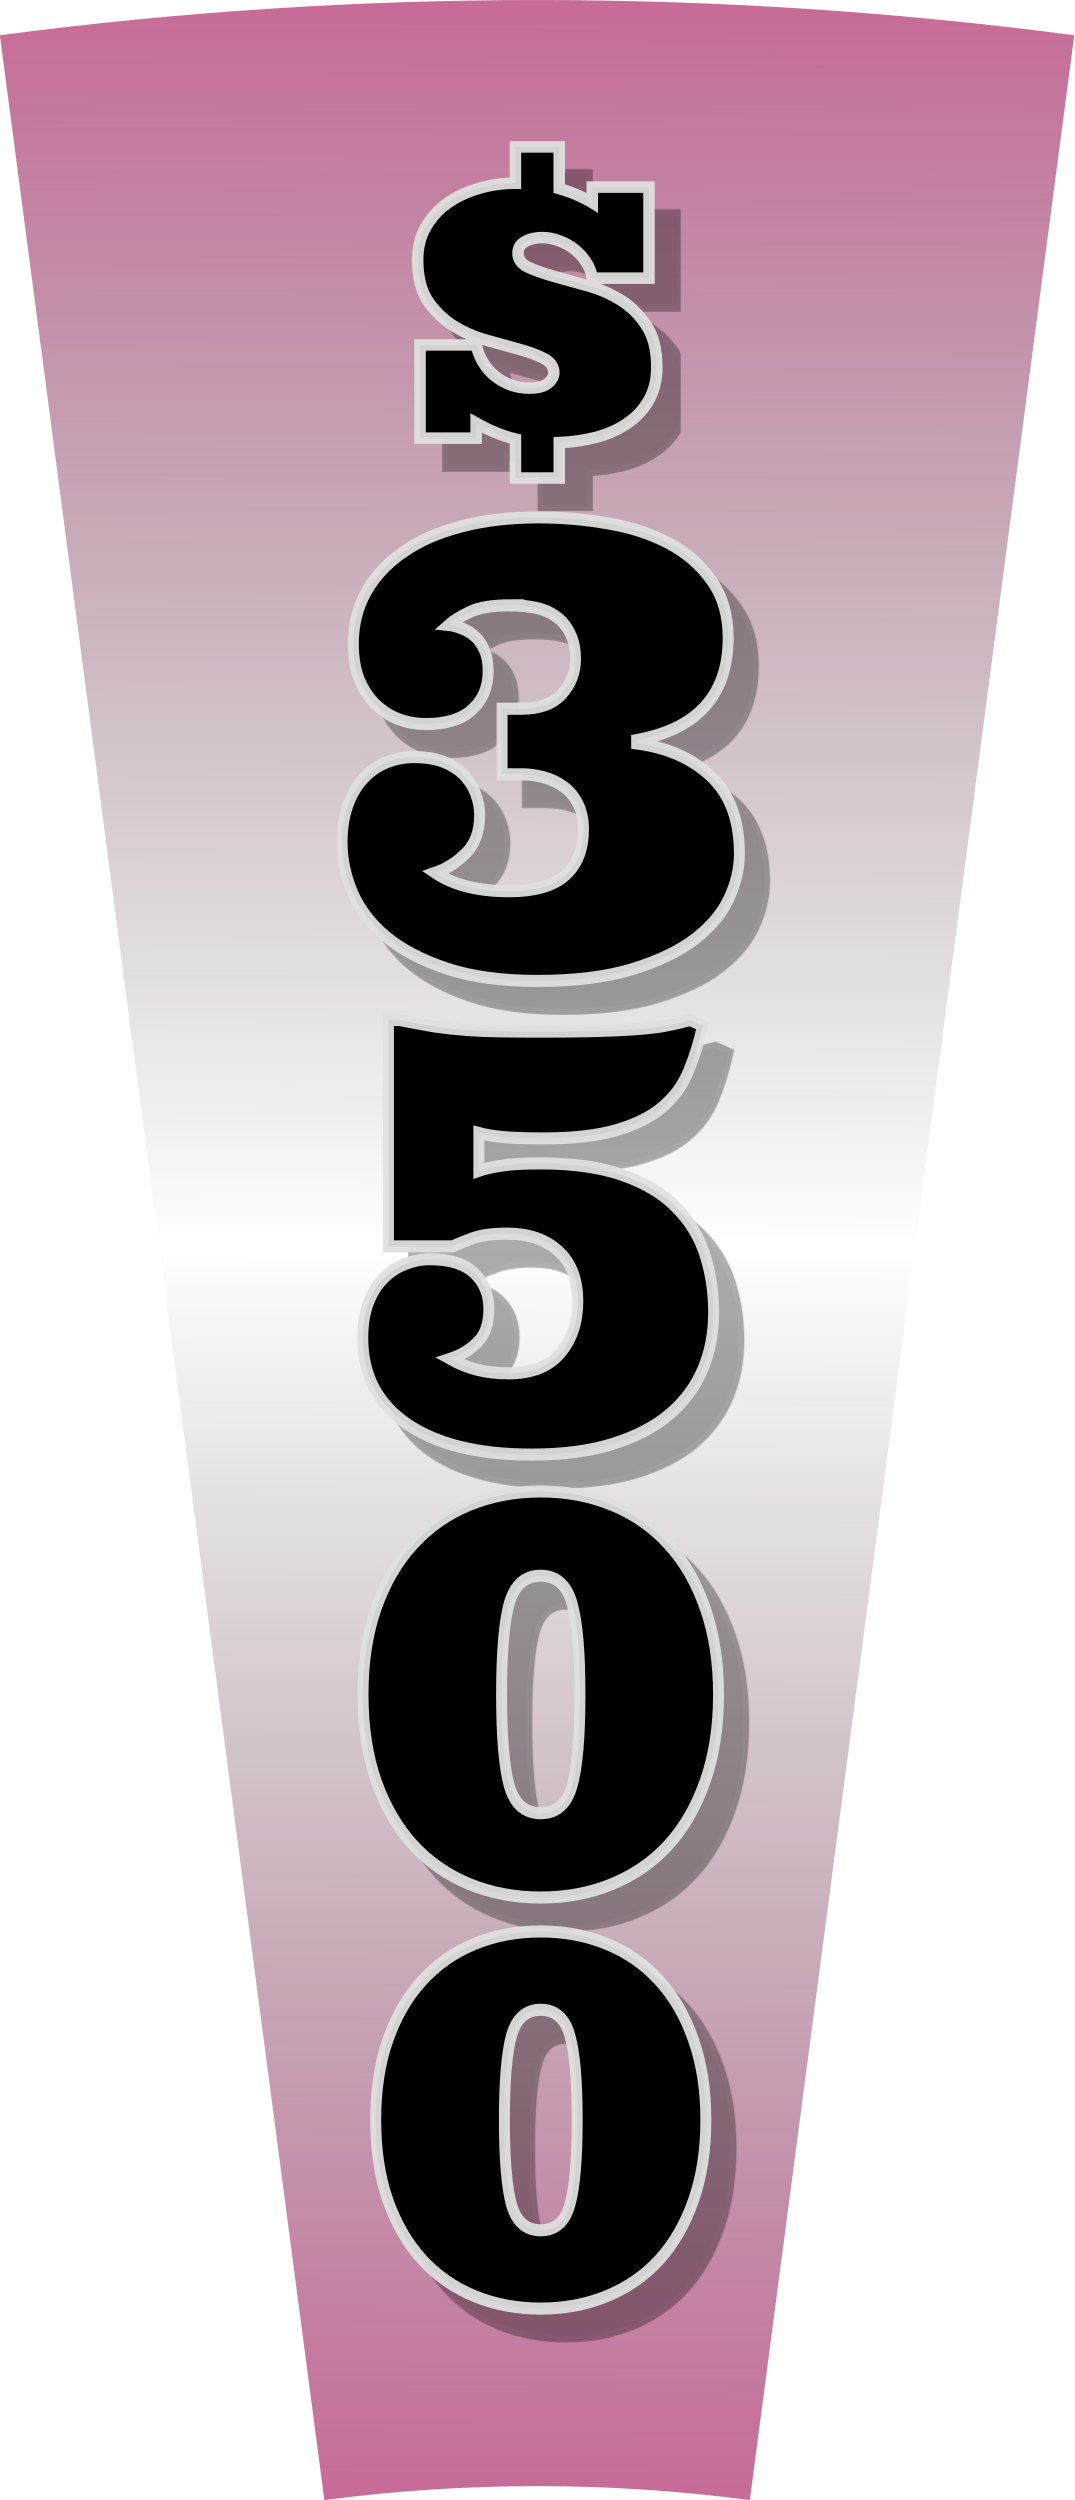
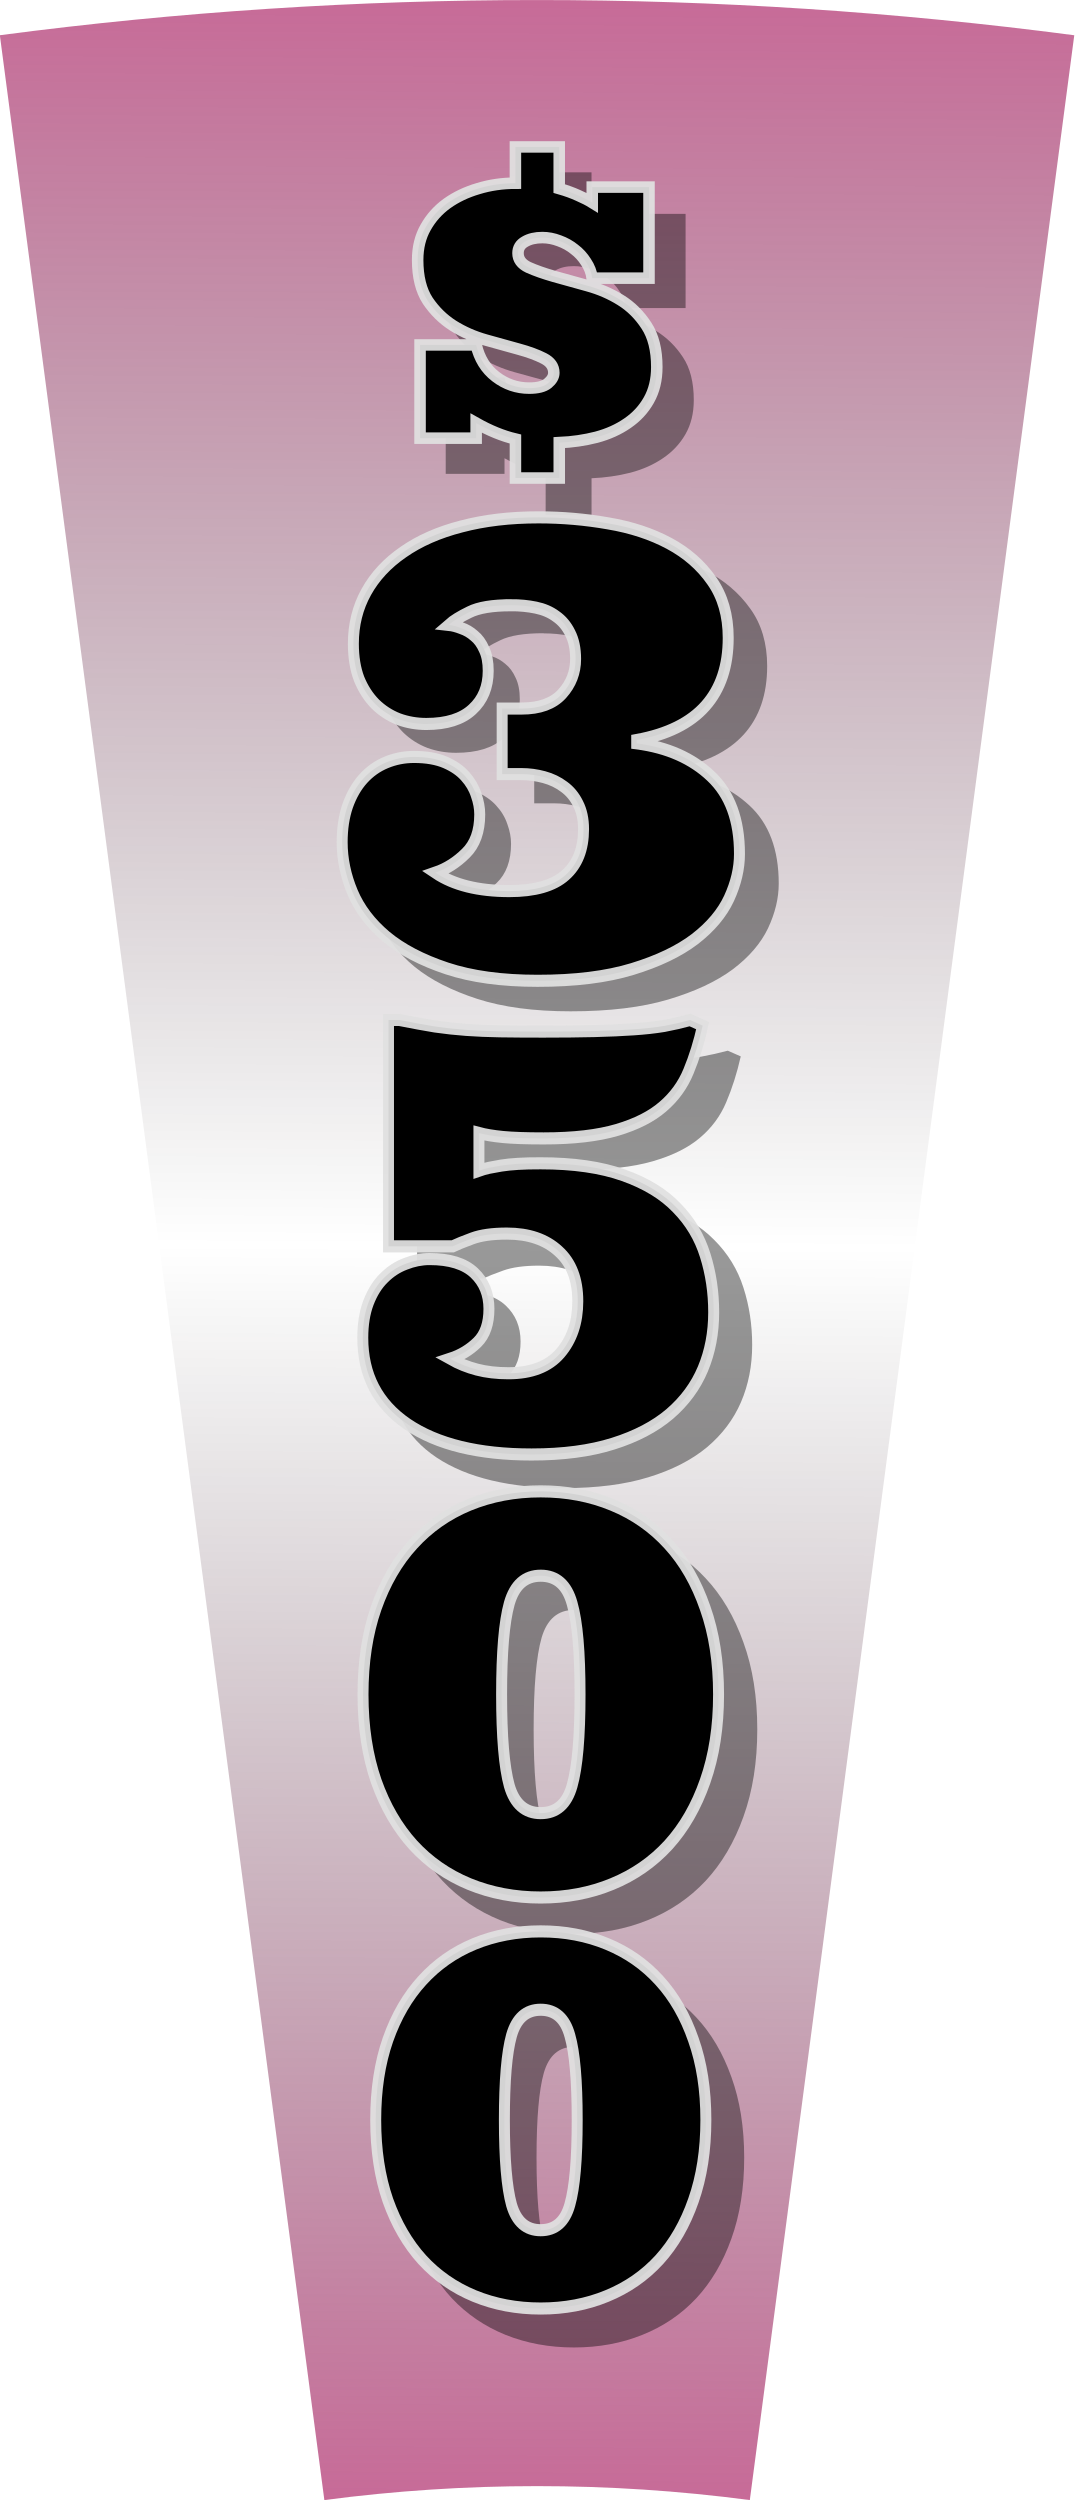
<svg xmlns="http://www.w3.org/2000/svg" width="116.69" height="271.51" version="1.1" viewBox="0 0 30.874 71.838">
  <defs>
-     <filter id="filter861" color-interpolation-filters="sRGB">
-       <feFlood flood-color="rgb(0,0,0)" flood-opacity=".329" result="flood" />
-       <feComposite in="flood" in2="SourceGraphic" operator="in" result="composite1" />
-       <feGaussianBlur in="composite1" result="blur" />
-       <feOffset dx="0.8" dy="0.8" result="offset" />
-       <feComposite in="SourceGraphic" in2="offset" result="composite2" />
-     </filter>
-     <filter id="filter873" color-interpolation-filters="sRGB">
-       <feFlood flood-color="rgb(0,0,0)" flood-opacity=".329" result="flood" />
-       <feComposite in="flood" in2="SourceGraphic" operator="in" result="composite1" />
-       <feGaussianBlur in="composite1" result="blur" />
-       <feOffset dx="0.8" dy="0.8" result="offset" />
-       <feComposite in="SourceGraphic" in2="offset" result="composite2" />
-     </filter>
    <linearGradient id="linearGradient889" x1="-160.98" x2="-87.718" y1="96.79" y2="106.81" gradientUnits="userSpaceOnUse">
      <stop stop-color="#a40050" stop-opacity=".6" offset="0" />
      <stop stop-opacity="0" offset=".501" />
      <stop stop-color="#a40050" stop-opacity=".6" offset="1" />
    </linearGradient>
  </defs>
  <g transform="translate(-101.62 -74.108)">
    <path transform="rotate(-97.5)" d="m-159.18 90.941c3e-5 4.093-0.536 8.168-1.596 12.121l69.004 18.488c2.675-9.984 4.031-20.274 4.031-30.609h-71.439z" color="#000000" color-rendering="auto" dominant-baseline="auto" fill="url(#linearGradient889)" image-rendering="auto" shape-rendering="auto" solid-color="#000000" stop-color="#000000" style="font-feature-settings:normal;font-variant-alternates:normal;font-variant-caps:normal;font-variant-east-asian:normal;font-variant-ligatures:normal;font-variant-numeric:normal;font-variant-position:normal;font-variation-settings:normal;inline-size:0;isolation:auto;mix-blend-mode:normal;shape-margin:0;shape-padding:0;text-decoration-color:#000000;text-decoration-line:none;text-decoration-style:solid;text-indent:0;text-orientation:mixed;text-transform:none;white-space:normal" />
  </g>
-   <g transform="matrix(.90678 0 0 1 1.1295 1.2406)" filter="url(#filter861)" stroke="#e0e0e0" stroke-opacity=".94" stroke-width=".347" aria-label=" 3 5 0 0">
-     <path d="m14.953 16.152q-0.894 0-1.329 0.2-0.434 0.191-0.651 0.365 0.182 0.017 0.399 0.096 0.226 0.069 0.408 0.217 0.191 0.139 0.313 0.391 0.13 0.243 0.13 0.616 0 0.695-0.504 1.111-0.495 0.417-1.459 0.417-0.46 0-0.877-0.139-0.417-0.148-0.738-0.434-0.321-0.295-0.512-0.721-0.182-0.434-0.182-1.016 0-0.816 0.408-1.485 0.408-0.669 1.172-1.146 0.764-0.486 1.849-0.738 1.085-0.26 2.44-0.26 1.12 0 2.205 0.174 1.085 0.165 1.928 0.573t1.355 1.077q0.521 0.669 0.521 1.641 0 1.216-0.721 1.954-0.721 0.738-2.179 0.981v0.096q1.459 0.174 2.353 0.946 0.903 0.773 0.903 2.232 0 0.625-0.33 1.276-0.33 0.643-1.085 1.172-0.755 0.521-1.98 0.86-1.224 0.339-3.004 0.339-1.693 0-2.874-0.356-1.181-0.356-1.919-0.912-0.738-0.564-1.068-1.276t-0.33-1.441q0-0.582 0.174-1.042 0.182-0.469 0.495-0.781 0.313-0.313 0.729-0.469 0.417-0.156 0.877-0.156 0.59 0 0.99 0.156 0.399 0.156 0.634 0.399 0.243 0.243 0.347 0.538 0.113 0.287 0.113 0.556 0 0.729-0.443 1.12-0.434 0.391-0.964 0.556 0.868 0.53 2.344 0.53 1.216 0 1.78-0.46 0.573-0.46 0.573-1.32 0-0.425-0.174-0.729-0.165-0.304-0.443-0.486-0.278-0.191-0.634-0.278-0.356-0.087-0.712-0.087h-0.616v-1.884h0.616q0.86 0 1.285-0.425t0.425-0.999q0-0.443-0.174-0.747-0.165-0.304-0.443-0.478-0.269-0.182-0.643-0.252-0.373-0.069-0.781-0.069z" style="font-variant-caps:normal;font-variant-east-asian:normal;font-variant-ligatures:normal;font-variant-numeric:normal" />
-     <path d="m14.866 38.222q1.099 0 1.644-0.578 0.554-0.586 0.554-1.49 0-0.944-0.611-1.441-0.602-0.505-1.636-0.505-0.684 0-1.099 0.138-0.415 0.138-0.619 0.228h-2.035v-6.504h0.35q0.635 0.114 1.123 0.187 0.497 0.065 0.993 0.098 0.505 0.033 1.075 0.041 0.578 0.008 1.359 0.008 0.92 0 1.62-0.016 0.7-0.016 1.237-0.049 0.545-0.033 0.977-0.098 0.431-0.073 0.822-0.171l0.399 0.163q-0.171 0.708-0.448 1.311-0.269 0.594-0.814 1.018-0.537 0.423-1.449 0.667-0.912 0.244-2.328 0.244-0.83 0-1.294-0.041-0.456-0.041-0.757-0.114v1.083q0.155-0.049 0.317-0.081 0.171-0.033 0.391-0.065 0.228-0.033 0.529-0.049 0.301-0.016 0.716-0.016 1.563 0 2.621 0.342 1.066 0.342 1.693 0.936 0.635 0.586 0.904 1.368 0.269 0.773 0.269 1.636 0 0.887-0.342 1.628-0.342 0.741-1.05 1.294-0.708 0.545-1.799 0.855-1.083 0.309-2.58 0.309-2.515 0-3.932-0.871-1.416-0.879-1.416-2.483 0-0.578 0.179-1.009 0.187-0.44 0.488-0.708 0.301-0.277 0.684-0.407 0.383-0.138 0.765-0.138 0.952 0 1.416 0.399t0.464 1.034-0.366 0.961q-0.366 0.326-0.863 0.472 0.399 0.204 0.847 0.309 0.448 0.106 1.001 0.106z" style="font-variant-caps:normal;font-variant-east-asian:normal;font-variant-ligatures:normal;font-variant-numeric:normal" />
-     <path d="m10.258 47.451q0-1.398 0.418-2.484 0.425-1.094 1.17-1.831 0.745-0.745 1.778-1.132 1.041-0.387 2.264-0.387 1.231 0 2.264 0.387 1.041 0.387 1.785 1.132 0.745 0.737 1.162 1.831 0.425 1.087 0.425 2.484t-0.425 2.492q-0.418 1.087-1.162 1.831-0.745 0.737-1.785 1.124-1.033 0.387-2.264 0.387-1.223 0-2.264-0.387-1.033-0.387-1.778-1.124-0.745-0.745-1.17-1.831-0.418-1.094-0.418-2.492zm4.391 0q0 1.823 0.243 2.621 0.251 0.79 0.995 0.79 0.752 0 0.995-0.79 0.251-0.798 0.251-2.621t-0.251-2.614q-0.243-0.798-0.995-0.798-0.745 0-0.995 0.798-0.243 0.79-0.243 2.614z" style="font-variant-caps:normal;font-variant-east-asian:normal;font-variant-ligatures:normal;font-variant-numeric:normal" />
-     <path d="m10.66 59.679q0-1.298 0.388-2.307 0.395-1.016 1.087-1.7 0.691-0.691 1.651-1.051 0.967-0.36 2.102-0.36 1.143 0 2.102 0.36 0.967 0.36 1.658 1.051 0.691 0.684 1.079 1.7 0.395 1.009 0.395 2.307 0 1.298-0.395 2.314-0.388 1.009-1.079 1.7-0.691 0.684-1.658 1.044-0.959 0.36-2.102 0.36-1.136 0-2.102-0.36-0.959-0.36-1.651-1.044-0.691-0.691-1.087-1.7-0.388-1.016-0.388-2.314zm4.078 0q0 1.693 0.226 2.434 0.233 0.734 0.924 0.734 0.698 0 0.924-0.734 0.233-0.741 0.233-2.434t-0.233-2.427q-0.226-0.741-0.924-0.741-0.691 0-0.924 0.741-0.226 0.734-0.226 2.427z" style="font-variant-caps:normal;font-variant-east-asian:normal;font-variant-ligatures:normal;font-variant-numeric:normal" />
-   </g>
-   <g filter="url(#filter873)" stroke="#e0e0e0" stroke-opacity=".94" stroke-width=".331" style="font-variant-caps:normal;font-variant-east-asian:normal;font-variant-ligatures:normal;font-variant-numeric:normal" aria-label="$">
-     <path d="m14.811 12.616q-0.546-0.13-1.129-0.459v0.434h-1.612v-2.679h1.612q0.136 0.583 0.564 0.912 0.428 0.329 0.961 0.329 0.366 0 0.533-0.136 0.174-0.143 0.174-0.304 0-0.267-0.291-0.415-0.291-0.149-0.726-0.267-0.428-0.118-0.936-0.26t-0.943-0.415q-0.428-0.273-0.726-0.713-0.291-0.446-0.291-1.172 0-0.533 0.229-0.936 0.229-0.409 0.614-0.688 0.391-0.279 0.899-0.428 0.508-0.155 1.067-0.155v-1.042h1.259v1.197q0.304 0.087 0.546 0.198 0.242 0.105 0.403 0.205v-0.446h1.631v2.617h-1.631q-0.037-0.254-0.18-0.465-0.136-0.217-0.335-0.366-0.192-0.155-0.434-0.242-0.242-0.093-0.484-0.093-0.304 0-0.502 0.118-0.198 0.112-0.198 0.329 0 0.267 0.298 0.409 0.304 0.136 0.738 0.26 0.44 0.118 0.961 0.267 0.521 0.143 0.955 0.415 0.44 0.273 0.738 0.732 0.298 0.453 0.298 1.191 0 0.546-0.229 0.949-0.223 0.397-0.614 0.664-0.384 0.267-0.893 0.403-0.508 0.13-1.067 0.155v1.017h-1.259z" stroke="#e0e0e0" stroke-opacity=".94" stroke-width=".331" style="font-variant-caps:normal;font-variant-east-asian:normal;font-variant-ligatures:normal;font-variant-numeric:normal" />
+   <g>
+     <g transform="scale(.96356 1.0378)" fill-opacity=".4" aria-label=" 3 5 0 0">
+       <path d="m16.209 17.533q-0.867 0-1.288 0.194-0.421 0.185-0.632 0.354 0.177 0.017 0.387 0.093 0.219 0.067 0.396 0.211 0.185 0.135 0.303 0.379 0.126 0.236 0.126 0.598 0 0.674-0.488 1.078-0.48 0.404-1.415 0.404-0.446 0-0.85-0.135-0.404-0.143-0.716-0.421-0.312-0.286-0.497-0.699-0.177-0.421-0.177-0.985 0-0.792 0.396-1.44t1.137-1.111q0.741-0.472 1.794-0.716 1.052-0.253 2.366-0.253 1.086 0 2.139 0.168 1.052 0.16 1.869 0.556 0.817 0.396 1.314 1.044 0.505 0.648 0.505 1.591 0 1.179-0.699 1.895-0.699 0.716-2.114 0.952v0.093q1.415 0.168 2.282 0.918 0.876 0.749 0.876 2.164 0 0.606-0.32 1.238-0.32 0.623-1.052 1.137-0.733 0.505-1.92 0.834-1.187 0.328-2.913 0.328-1.642 0-2.787-0.345-1.145-0.345-1.861-0.884-0.716-0.547-1.036-1.238-0.32-0.69-0.32-1.398 0-0.564 0.168-1.01 0.177-0.455 0.48-0.758 0.303-0.303 0.707-0.455t0.85-0.152q0.573 0 0.96 0.152 0.387 0.152 0.615 0.387 0.236 0.236 0.337 0.522 0.109 0.278 0.109 0.539 0 0.707-0.429 1.086-0.421 0.379-0.935 0.539 0.842 0.514 2.273 0.514 1.179 0 1.726-0.446 0.556-0.446 0.556-1.28 0-0.413-0.168-0.707-0.16-0.295-0.429-0.472-0.269-0.185-0.615-0.269-0.345-0.084-0.69-0.084h-0.598v-1.827h0.598q0.834 0 1.246-0.413 0.413-0.413 0.413-0.968 0-0.429-0.168-0.724-0.16-0.295-0.429-0.463-0.261-0.177-0.623-0.244-0.362-0.067-0.758-0.067z" style="font-variant-caps:normal;font-variant-east-asian:normal;font-variant-ligatures:normal;font-variant-numeric:normal" />
+       <path d="m16.124 38.935q1.066 0 1.595-0.56 0.537-0.568 0.537-1.445 0-0.916-0.592-1.397-0.584-0.489-1.587-0.489-0.663 0-1.066 0.134-0.403 0.134-0.6 0.221h-1.974v-6.307h0.339q0.616 0.111 1.089 0.182 0.482 0.063 0.963 0.095 0.489 0.032 1.042 0.039 0.56 0.008 1.318 0.008 0.892 0 1.571-0.016t1.2-0.047q0.529-0.032 0.947-0.095 0.418-0.071 0.797-0.166l0.387 0.158q-0.166 0.687-0.434 1.271-0.261 0.576-0.789 0.987-0.521 0.41-1.405 0.647t-2.258 0.237q-0.805 0-1.255-0.039-0.442-0.039-0.734-0.111v1.05q0.15-0.047 0.308-0.079 0.166-0.032 0.379-0.063 0.221-0.032 0.513-0.047 0.292-0.016 0.695-0.016 1.516 0 2.542 0.332 1.034 0.332 1.642 0.908 0.616 0.568 0.876 1.326 0.261 0.75 0.261 1.587 0 0.86-0.332 1.579t-1.018 1.255q-0.687 0.529-1.745 0.829-1.05 0.3-2.502 0.3-2.439 0-3.813-0.845-1.374-0.853-1.374-2.408 0-0.56 0.174-0.979 0.182-0.426 0.474-0.687 0.292-0.268 0.663-0.395 0.371-0.134 0.742-0.134 0.924 0 1.374 0.387 0.45 0.387 0.45 1.002t-0.355 0.931q-0.355 0.316-0.837 0.458 0.387 0.197 0.821 0.3 0.434 0.103 0.971 0.103z" style="font-variant-caps:normal;font-variant-east-asian:normal;font-variant-ligatures:normal;font-variant-numeric:normal" />
+       <path d="m11.656 47.885q0-1.356 0.405-2.409 0.413-1.061 1.135-1.776 0.722-0.722 1.724-1.098 1.009-0.376 2.196-0.376 1.194 0 2.196 0.376 1.009 0.376 1.731 1.098 0.722 0.715 1.127 1.776 0.413 1.054 0.413 2.409 0 1.356-0.413 2.417-0.405 1.054-1.127 1.776-0.722 0.715-1.731 1.09-1.002 0.376-2.196 0.376-1.186 0-2.196-0.376-1.002-0.376-1.724-1.09-0.722-0.722-1.135-1.776-0.405-1.061-0.405-2.417zm4.258 0q0 1.768 0.236 2.542 0.243 0.766 0.965 0.766 0.729 0 0.965-0.766 0.243-0.774 0.243-2.542t-0.243-2.534q-0.236-0.774-0.965-0.774-0.722 0-0.965 0.774-0.236 0.766-0.236 2.534z" style="font-variant-caps:normal;font-variant-east-asian:normal;font-variant-ligatures:normal;font-variant-numeric:normal" />
+       <path d="m12.046 59.744q0-1.259 0.376-2.237 0.383-0.985 1.054-1.649 0.67-0.67 1.601-1.019 0.937-0.349 2.039-0.349 1.108 0 2.039 0.349 0.937 0.349 1.608 1.019 0.67 0.664 1.047 1.649 0.383 0.978 0.383 2.237 0 1.259-0.383 2.244-0.376 0.978-1.047 1.649-0.67 0.664-1.608 1.012-0.93 0.349-2.039 0.349-1.101 0-2.039-0.349-0.93-0.349-1.601-1.012-0.67-0.67-1.054-1.649-0.376-0.985-0.376-2.244zm3.954 0q0 1.642 0.219 2.36 0.226 0.712 0.896 0.712 0.677 0 0.896-0.712 0.226-0.718 0.226-2.36t-0.226-2.353q-0.219-0.718-0.896-0.718-0.67 0-0.896 0.718-0.219 0.712-0.219 2.353z" style="font-variant-caps:normal;font-variant-east-asian:normal;font-variant-ligatures:normal;font-variant-numeric:normal" />
+     </g>
+     <g transform="scale(1.0064 .9936)" fill-opacity=".4" style="font-variant-caps:normal;font-variant-east-asian:normal;font-variant-ligatures:normal;font-variant-numeric:normal" aria-label="$">
+       <path d="m15.58 13.73q-0.568-0.136-1.175-0.478v0.452h-1.679v-2.79h1.679q0.142 0.607 0.588 0.949t1.001 0.342q0.381 0 0.555-0.142 0.181-0.149 0.181-0.316 0-0.278-0.304-0.433-0.304-0.155-0.756-0.278-0.446-0.123-0.975-0.271-0.53-0.149-0.982-0.433-0.446-0.284-0.756-0.743-0.304-0.465-0.304-1.221 0-0.555 0.239-0.975 0.239-0.426 0.639-0.717 0.407-0.291 0.936-0.446 0.53-0.161 1.111-0.161v-1.085h1.311v1.246q0.316 0.09 0.568 0.207 0.252 0.11 0.42 0.213v-0.465h1.698v2.725h-1.698q-0.039-0.265-0.187-0.484-0.142-0.226-0.349-0.381-0.2-0.161-0.452-0.252-0.252-0.097-0.504-0.097-0.316 0-0.523 0.123-0.207 0.116-0.207 0.342 0 0.278 0.31 0.426 0.316 0.142 0.769 0.271 0.459 0.123 1.001 0.278 0.542 0.149 0.995 0.433 0.459 0.284 0.769 0.762 0.31 0.471 0.31 1.24 0 0.568-0.239 0.988-0.233 0.413-0.639 0.691-0.4 0.278-0.93 0.42-0.53 0.136-1.111 0.161v1.059h-1.311z" fill-opacity=".4" style="font-variant-caps:normal;font-variant-east-asian:normal;font-variant-ligatures:normal;font-variant-numeric:normal" />
+     </g>
+     <g stroke="#e0e0e0" stroke-opacity=".94" stroke-width=".331" style="font-variant-caps:normal;font-variant-east-asian:normal;font-variant-ligatures:normal;font-variant-numeric:normal" aria-label="$">
+       <path d="m14.811 12.616q-0.546-0.13-1.129-0.459v0.434h-1.612v-2.679h1.612q0.136 0.583 0.564 0.912 0.428 0.329 0.961 0.329 0.366 0 0.533-0.136 0.174-0.143 0.174-0.304 0-0.267-0.291-0.415-0.291-0.149-0.726-0.267-0.428-0.118-0.936-0.26t-0.943-0.415q-0.428-0.273-0.726-0.713-0.291-0.446-0.291-1.172 0-0.533 0.229-0.936 0.229-0.409 0.614-0.688 0.391-0.279 0.899-0.428 0.508-0.155 1.067-0.155v-1.042h1.259v1.197q0.304 0.087 0.546 0.198 0.242 0.105 0.403 0.205v-0.446h1.631v2.617h-1.631q-0.037-0.254-0.18-0.465-0.136-0.217-0.335-0.366-0.192-0.155-0.434-0.242-0.242-0.093-0.484-0.093-0.304 0-0.502 0.118-0.198 0.112-0.198 0.329 0 0.267 0.298 0.409 0.304 0.136 0.738 0.26 0.44 0.118 0.961 0.267 0.521 0.143 0.955 0.415 0.44 0.273 0.738 0.732 0.298 0.453 0.298 1.191 0 0.546-0.229 0.949-0.223 0.397-0.614 0.664-0.384 0.267-0.893 0.403-0.508 0.13-1.067 0.155v1.017h-1.259z" stroke="#e0e0e0" stroke-opacity=".94" stroke-width=".331" style="font-variant-caps:normal;font-variant-east-asian:normal;font-variant-ligatures:normal;font-variant-numeric:normal" />
+     </g>
+     <g transform="scale(.95225 1.0501)" stroke="#e0e0e0" stroke-opacity=".94" stroke-width=".331" aria-label=" 3 5 0 0">
+       <path d="m15.426 16.562q-0.852 0-1.265 0.19-0.413 0.182-0.62 0.347 0.174 0.017 0.38 0.091 0.215 0.066 0.389 0.207 0.182 0.132 0.298 0.372 0.124 0.232 0.124 0.587 0 0.661-0.48 1.058-0.471 0.397-1.389 0.397-0.438 0-0.835-0.132-0.397-0.141-0.703-0.413-0.306-0.281-0.488-0.686-0.174-0.413-0.174-0.967 0-0.777 0.389-1.414 0.389-0.637 1.116-1.091 0.728-0.463 1.761-0.703 1.034-0.248 2.323-0.248 1.067 0 2.1 0.165 1.034 0.157 1.836 0.546t1.29 1.025q0.496 0.637 0.496 1.563 0 1.158-0.686 1.86-0.686 0.703-2.075 0.934v0.091q1.389 0.165 2.241 0.901 0.86 0.736 0.86 2.125 0 0.595-0.314 1.215-0.314 0.612-1.034 1.116-0.719 0.496-1.885 0.819t-2.861 0.322q-1.612 0-2.737-0.339t-1.827-0.868q-0.703-0.537-1.017-1.215-0.314-0.678-0.314-1.373 0-0.554 0.165-0.992 0.174-0.446 0.471-0.744 0.298-0.298 0.695-0.446 0.397-0.149 0.835-0.149 0.562 0 0.943 0.149 0.38 0.149 0.604 0.38 0.232 0.232 0.331 0.513 0.107 0.273 0.107 0.529 0 0.695-0.422 1.067-0.413 0.372-0.918 0.529 0.827 0.504 2.232 0.504 1.158 0 1.695-0.438 0.546-0.438 0.546-1.257 0-0.405-0.165-0.695-0.157-0.289-0.422-0.463-0.265-0.182-0.604-0.265-0.339-0.083-0.678-0.083h-0.587v-1.794h0.587q0.819 0 1.224-0.405 0.405-0.405 0.405-0.951 0-0.422-0.165-0.711-0.157-0.289-0.422-0.455-0.256-0.174-0.612-0.24-0.356-0.066-0.744-0.066z" style="font-variant-caps:normal;font-variant-east-asian:normal;font-variant-ligatures:normal;font-variant-numeric:normal" />
+       <path d="m15.342 37.578q1.046 0 1.566-0.55 0.527-0.558 0.527-1.419 0-0.899-0.581-1.372-0.574-0.481-1.558-0.481-0.651 0-1.046 0.132-0.395 0.132-0.589 0.217h-1.938v-6.194h0.333q0.605 0.109 1.07 0.178 0.473 0.062 0.946 0.093 0.481 0.031 1.023 0.039 0.55 0.008 1.294 0.008 0.876 0 1.543-0.015 0.667-0.015 1.178-0.047 0.519-0.031 0.93-0.093 0.411-0.07 0.783-0.163l0.38 0.155q-0.163 0.674-0.426 1.248-0.256 0.566-0.775 0.969-0.512 0.403-1.38 0.636t-2.217 0.233q-0.791 0-1.232-0.039-0.434-0.039-0.721-0.109v1.031q0.147-0.047 0.302-0.078 0.163-0.031 0.372-0.062 0.217-0.031 0.504-0.047t0.682-0.015q1.488 0 2.496 0.326 1.016 0.326 1.612 0.891 0.605 0.558 0.86 1.302 0.256 0.736 0.256 1.558 0 0.845-0.326 1.55-0.326 0.705-1 1.232-0.674 0.519-1.713 0.814-1.031 0.295-2.457 0.295-2.395 0-3.744-0.829-1.349-0.837-1.349-2.364 0-0.55 0.171-0.961 0.178-0.419 0.465-0.674 0.287-0.264 0.651-0.388 0.364-0.132 0.729-0.132 0.907 0 1.349 0.38 0.442 0.38 0.442 0.984t-0.349 0.915q-0.349 0.31-0.822 0.45 0.38 0.194 0.806 0.295 0.426 0.101 0.953 0.101z" style="font-variant-caps:normal;font-variant-east-asian:normal;font-variant-ligatures:normal;font-variant-numeric:normal" />
+       <path d="m10.954 46.367q0-1.331 0.398-2.366 0.405-1.042 1.114-1.744 0.709-0.709 1.693-1.078 0.991-0.369 2.156-0.369 1.172 0 2.156 0.369 0.991 0.369 1.7 1.078 0.709 0.702 1.107 1.744 0.405 1.035 0.405 2.366t-0.405 2.373q-0.398 1.035-1.107 1.744-0.709 0.702-1.7 1.071-0.984 0.369-2.156 0.369-1.165 0-2.156-0.369-0.984-0.369-1.693-1.071-0.709-0.709-1.114-1.744-0.398-1.042-0.398-2.373zm4.182 0q0 1.736 0.232 2.496 0.239 0.752 0.948 0.752 0.716 0 0.948-0.752 0.239-0.76 0.239-2.496 0-1.736-0.239-2.489-0.232-0.76-0.948-0.76-0.709 0-0.948 0.76-0.232 0.752-0.232 2.489z" style="font-variant-caps:normal;font-variant-east-asian:normal;font-variant-ligatures:normal;font-variant-numeric:normal" />
+       <path d="m11.337 58.011q0-1.236 0.369-2.197 0.376-0.967 1.035-1.619 0.658-0.658 1.572-1.001 0.92-0.343 2.002-0.343 1.088 0 2.002 0.343 0.92 0.343 1.579 1.001 0.658 0.652 1.028 1.619 0.376 0.961 0.376 2.197t-0.376 2.204q-0.369 0.961-1.028 1.619-0.658 0.652-1.579 0.994-0.914 0.343-2.002 0.343-1.082 0-2.002-0.343-0.914-0.343-1.572-0.994-0.658-0.658-1.035-1.619-0.369-0.967-0.369-2.204zm3.883 0q0 1.612 0.215 2.318 0.222 0.699 0.88 0.699 0.665 0 0.88-0.699 0.222-0.705 0.222-2.318t-0.222-2.311q-0.215-0.705-0.88-0.705-0.658 0-0.88 0.705-0.215 0.699-0.215 2.311z" style="font-variant-caps:normal;font-variant-east-asian:normal;font-variant-ligatures:normal;font-variant-numeric:normal" />
+     </g>
  </g>
</svg>
